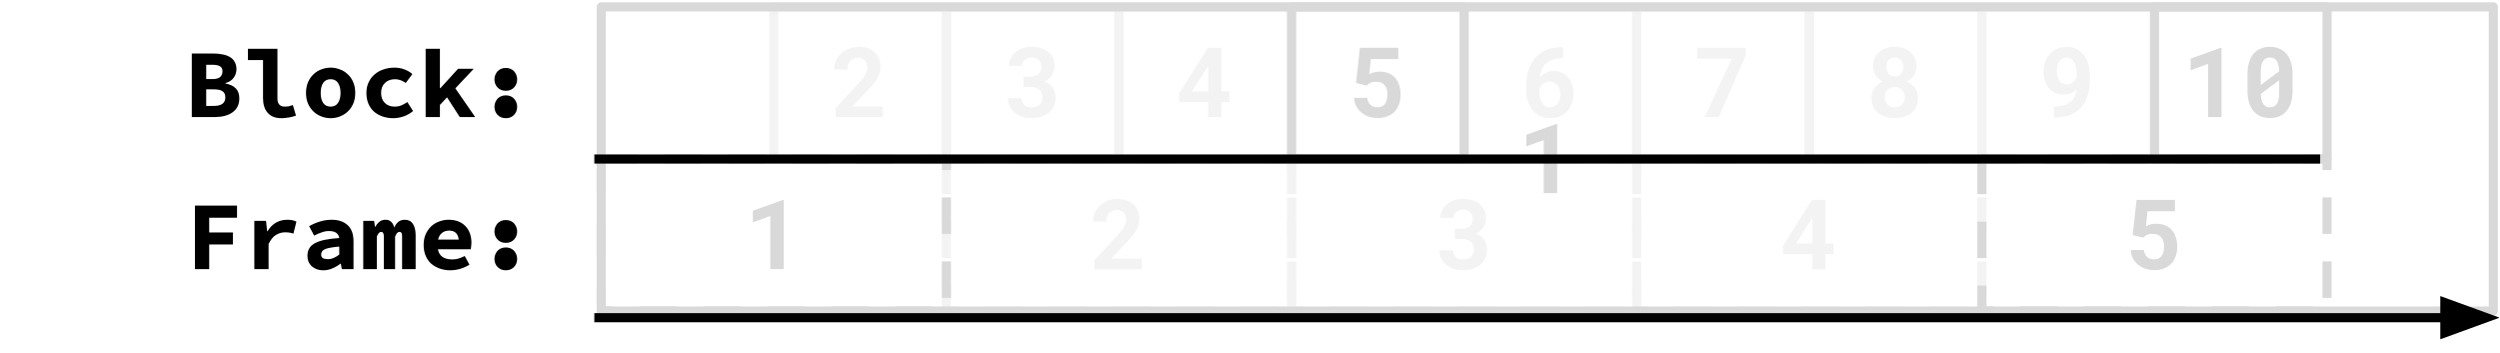
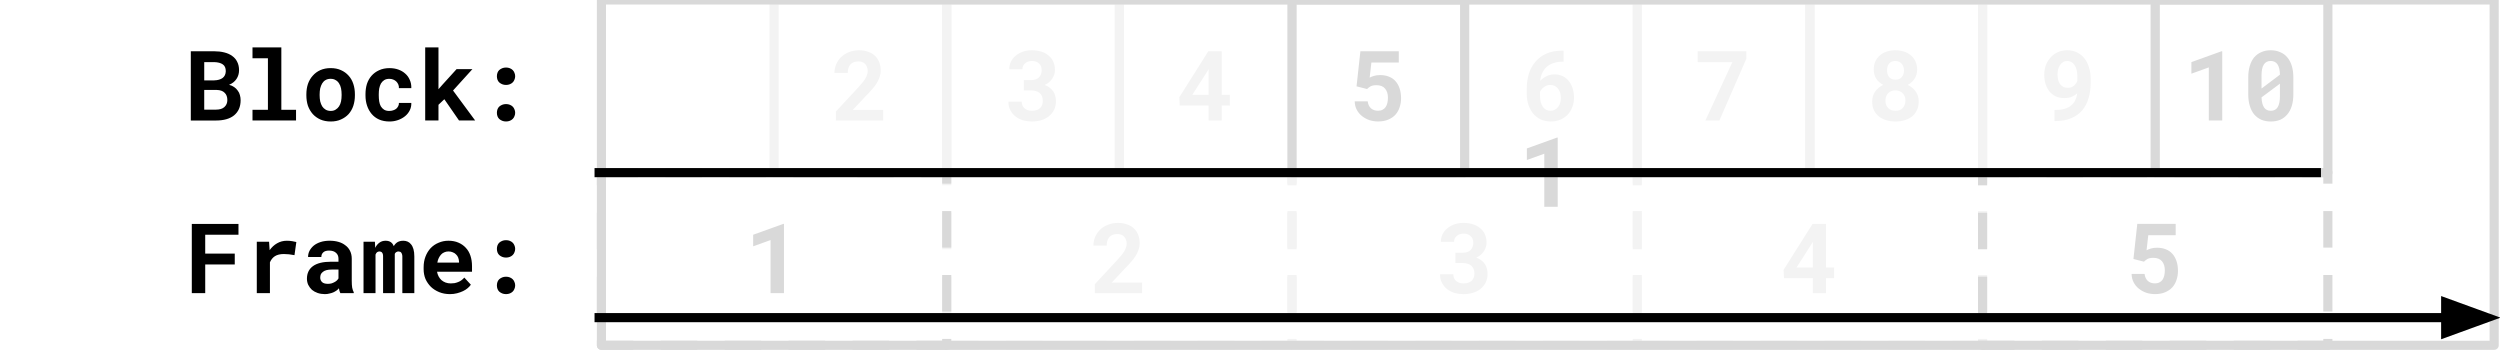
- <svg xmlns="http://www.w3.org/2000/svg" version="1.1" viewBox="0.0 0.0 273.638 38.551" fill="none" stroke="none" stroke-linecap="square" stroke-miterlimit="10">
+ <svg xmlns="http://www.w3.org/2000/svg" version="1.1" viewBox="0.0 0.0 273.654 38.551" fill="none" stroke="none" stroke-linecap="square" stroke-miterlimit="10">
  <clipPath id="p.0">
-     <path d="m0 0l273.638 0l0 38.551l-273.638 0l0 -38.551z" clip-rule="nonzero" />
+     <path d="m0 0l273.654 0l0 38.551l-273.654 0l0 -38.551z" clip-rule="nonzero" />
  </clipPath>
  <g clip-path="url(#p.0)">
-     <path fill="#000000" fill-opacity="0.0" d="m0 0l273.638 0l0 38.551l-273.638 0z" fill-rule="evenodd" />
-     <path fill="#000000" fill-opacity="0.0" d="m179.221 0.756l18.898 0l0 16.63l-18.898 0z" fill-rule="evenodd" />
-     <path stroke="#f3f3f3" stroke-width="1.0" stroke-linejoin="round" stroke-linecap="butt" d="m179.221 0.756l18.898 0l0 16.63l-18.898 0z" fill-rule="evenodd" />
-     <path fill="#f3f3f3" d="m191.16 6.045l-2.953 6.766l-1.531 0l2.953 -6.391l-3.797 0l0 -1.188l5.328 0l0 0.812z" fill-rule="nonzero" />
-     <path fill="#000000" fill-opacity="0.0" d="m198.118 0.756l18.898 0l0 16.63l-18.898 0z" fill-rule="evenodd" />
-     <path stroke="#f3f3f3" stroke-width="1.0" stroke-linejoin="round" stroke-linecap="butt" d="m198.118 0.756l18.898 0l0 16.63l-18.898 0z" fill-rule="evenodd" />
-     <path fill="#f3f3f3" d="m209.854 7.248q0 0.547 -0.281 0.984q-0.266 0.422 -0.75 0.688q0.547 0.25 0.875 0.719q0.328 0.469 0.328 1.094q0 0.547 -0.203 0.953q-0.188 0.406 -0.531 0.688q-0.344 0.266 -0.812 0.406q-0.453 0.141 -1.0 0.141q-0.531 0 -1.0 -0.141q-0.469 -0.141 -0.812 -0.406q-0.344 -0.281 -0.547 -0.688q-0.188 -0.406 -0.188 -0.953q0 -0.312 0.078 -0.578q0.094 -0.281 0.25 -0.516q0.156 -0.234 0.375 -0.406q0.234 -0.188 0.5 -0.328q-0.484 -0.25 -0.766 -0.672q-0.266 -0.437 -0.266 -0.984q0 -0.516 0.172 -0.906q0.188 -0.391 0.5 -0.656q0.312 -0.281 0.75 -0.422q0.438 -0.141 0.938 -0.141q0.516 0 0.953 0.141q0.438 0.141 0.75 0.422q0.328 0.266 0.5 0.656q0.188 0.391 0.188 0.906zm-1.281 3.391q0 -0.266 -0.078 -0.469q-0.078 -0.203 -0.234 -0.344q-0.141 -0.156 -0.344 -0.234q-0.188 -0.078 -0.438 -0.078q-0.25 0 -0.453 0.078q-0.203 0.078 -0.344 0.234q-0.141 0.141 -0.219 0.344q-0.078 0.203 -0.078 0.469q0 0.516 0.297 0.812q0.297 0.297 0.797 0.297q0.25 0 0.438 -0.062q0.203 -0.078 0.344 -0.219q0.141 -0.156 0.219 -0.359q0.094 -0.203 0.094 -0.469zm-0.156 -3.328q0 -0.219 -0.078 -0.406q-0.062 -0.188 -0.188 -0.312q-0.109 -0.141 -0.297 -0.219q-0.172 -0.078 -0.391 -0.078q-0.438 0 -0.672 0.281q-0.234 0.266 -0.234 0.734q0 0.234 0.062 0.422q0.062 0.188 0.172 0.328q0.125 0.141 0.297 0.219q0.172 0.062 0.391 0.062q0.219 0 0.391 -0.062q0.172 -0.078 0.297 -0.219q0.125 -0.141 0.188 -0.328q0.062 -0.188 0.062 -0.422z" fill-rule="nonzero" />
-     <path fill="#000000" fill-opacity="0.0" d="m84.732 0.756l18.898 0l0 16.63l-18.898 0z" fill-rule="evenodd" />
-     <path stroke="#f3f3f3" stroke-width="1.0" stroke-linejoin="round" stroke-linecap="butt" d="m84.732 0.756l18.898 0l0 16.63l-18.898 0z" fill-rule="evenodd" />
-     <path fill="#f3f3f3" d="m96.671 12.811l-5.172 0l0 -0.984l2.453 -2.641q0.281 -0.312 0.484 -0.562q0.203 -0.25 0.312 -0.453q0.125 -0.219 0.172 -0.406q0.062 -0.188 0.062 -0.359q0 -0.25 -0.078 -0.438q-0.062 -0.203 -0.203 -0.344q-0.125 -0.141 -0.312 -0.203q-0.188 -0.078 -0.406 -0.078q-0.594 0 -0.891 0.328q-0.297 0.328 -0.297 0.938l-1.453 0q0 -0.516 0.188 -0.953q0.203 -0.453 0.547 -0.797q0.359 -0.344 0.859 -0.531q0.5 -0.203 1.094 -0.203q0.578 0 1.016 0.172q0.453 0.156 0.75 0.453q0.297 0.281 0.453 0.703q0.156 0.406 0.156 0.891q0 0.375 -0.125 0.719q-0.109 0.344 -0.328 0.688q-0.203 0.328 -0.516 0.672q-0.297 0.344 -0.672 0.719l-1.422 1.516l3.328 0l0 1.156z" fill-rule="nonzero" />
-     <path fill="#000000" fill-opacity="0.0" d="m103.63 0.756l18.898 0l0 16.63l-18.898 0z" fill-rule="evenodd" />
-     <path stroke="#f3f3f3" stroke-width="1.0" stroke-linejoin="round" stroke-linecap="butt" d="m103.63 0.756l18.898 0l0 16.63l-18.898 0z" fill-rule="evenodd" />
-     <path fill="#f3f3f3" d="m112.069 8.389l0.781 0q0.594 0 0.875 -0.297q0.297 -0.297 0.297 -0.781q0 -0.234 -0.062 -0.406q-0.062 -0.188 -0.203 -0.312q-0.125 -0.141 -0.328 -0.219q-0.203 -0.078 -0.469 -0.078q-0.219 0 -0.406 0.062q-0.188 0.062 -0.328 0.188q-0.141 0.109 -0.234 0.281q-0.078 0.172 -0.078 0.375l-1.438 0q0 -0.469 0.188 -0.844q0.188 -0.375 0.516 -0.641q0.344 -0.281 0.781 -0.438q0.453 -0.156 0.969 -0.156q0.562 0 1.031 0.141q0.469 0.141 0.797 0.422q0.344 0.266 0.531 0.672q0.188 0.406 0.188 0.938q0 0.234 -0.078 0.484q-0.078 0.234 -0.219 0.453q-0.141 0.203 -0.344 0.391q-0.203 0.172 -0.484 0.297q0.328 0.125 0.547 0.297q0.234 0.172 0.391 0.406q0.156 0.219 0.219 0.5q0.078 0.266 0.078 0.562q0 0.531 -0.203 0.953q-0.203 0.406 -0.562 0.703q-0.344 0.281 -0.844 0.438q-0.484 0.141 -1.047 0.141q-0.469 0 -0.938 -0.125q-0.453 -0.141 -0.812 -0.406q-0.359 -0.281 -0.578 -0.688q-0.219 -0.406 -0.219 -0.953l1.453 0q0 0.219 0.078 0.406q0.078 0.188 0.234 0.328q0.156 0.125 0.359 0.203q0.203 0.062 0.453 0.062q0.562 0 0.875 -0.281q0.312 -0.297 0.312 -0.797q0 -0.312 -0.094 -0.516q-0.094 -0.219 -0.266 -0.359q-0.156 -0.141 -0.406 -0.203q-0.234 -0.078 -0.531 -0.078l-0.781 0l0 -1.125z" fill-rule="nonzero" />
-     <path fill="#000000" fill-opacity="0.0" d="m160.323 0.756l18.898 0l0 16.63l-18.898 0z" fill-rule="evenodd" />
-     <path stroke="#f3f3f3" stroke-width="1.0" stroke-linejoin="round" stroke-linecap="butt" d="m160.323 0.756l18.898 0l0 16.63l-18.898 0z" fill-rule="evenodd" />
-     <path fill="#f3f3f3" d="m171.153 5.17l0 1.203l-0.094 0q-0.562 0 -1.016 0.156q-0.438 0.141 -0.75 0.422q-0.297 0.281 -0.484 0.672q-0.172 0.375 -0.219 0.844q0.125 -0.125 0.281 -0.25q0.156 -0.125 0.344 -0.219q0.188 -0.109 0.422 -0.172q0.234 -0.062 0.5 -0.062q0.531 0 0.938 0.203q0.406 0.203 0.672 0.562q0.281 0.344 0.406 0.812q0.141 0.469 0.141 0.969q0 0.562 -0.188 1.031q-0.172 0.469 -0.5 0.828q-0.328 0.344 -0.797 0.547q-0.469 0.203 -1.047 0.203q-0.609 0 -1.109 -0.219q-0.484 -0.234 -0.828 -0.641q-0.328 -0.406 -0.516 -0.953q-0.188 -0.547 -0.188 -1.188l0 -0.562q0 -0.906 0.234 -1.672q0.25 -0.766 0.734 -1.328q0.484 -0.562 1.203 -0.875q0.719 -0.312 1.656 -0.312l0.203 0zm-1.438 3.75q-0.391 0 -0.688 0.219q-0.297 0.203 -0.453 0.531l0 0.422q0 0.406 0.078 0.719q0.094 0.312 0.25 0.531q0.156 0.203 0.359 0.312q0.219 0.094 0.469 0.094q0.25 0 0.453 -0.109q0.219 -0.109 0.359 -0.297q0.156 -0.188 0.234 -0.438q0.078 -0.266 0.078 -0.562q0 -0.312 -0.078 -0.562q-0.078 -0.266 -0.234 -0.453q-0.141 -0.188 -0.359 -0.297q-0.203 -0.109 -0.469 -0.109z" fill-rule="nonzero" />
-     <path fill="#000000" fill-opacity="0.0" d="m122.528 0.756l18.898 0l0 16.63l-18.898 0z" fill-rule="evenodd" />
-     <path stroke="#f3f3f3" stroke-width="1.0" stroke-linejoin="round" stroke-linecap="butt" d="m122.528 0.756l18.898 0l0 16.63l-18.898 0z" fill-rule="evenodd" />
-     <path fill="#f3f3f3" d="m133.732 9.998l0.891 0l0 1.172l-0.891 0l0 1.641l-1.438 0l0 -1.641l-3.156 0l-0.047 -0.906l3.172 -5.031l1.469 0l0 4.766zm-3.219 0l1.781 0l0 -2.812l-0.141 0.25l-1.641 2.562z" fill-rule="nonzero" />
-     <path fill="#000000" fill-opacity="0.0" d="m217.016 0.756l18.898 0l0 16.63l-18.898 0z" fill-rule="evenodd" />
-     <path stroke="#f3f3f3" stroke-width="1.0" stroke-linejoin="round" stroke-linecap="butt" d="m217.016 0.756l18.898 0l0 16.63l-18.898 0z" fill-rule="evenodd" />
-     <path fill="#f3f3f3" d="m225.002 11.655q0.578 0 1.0 -0.125q0.422 -0.125 0.703 -0.359q0.297 -0.234 0.453 -0.578q0.172 -0.344 0.219 -0.766q-0.219 0.219 -0.562 0.375q-0.344 0.156 -0.844 0.156q-0.531 0 -0.953 -0.188q-0.406 -0.203 -0.688 -0.547q-0.266 -0.344 -0.422 -0.812q-0.141 -0.469 -0.141 -1q0 -0.562 0.172 -1.047q0.188 -0.484 0.516 -0.844q0.328 -0.375 0.781 -0.578q0.469 -0.219 1.047 -0.219q0.594 0 1.062 0.234q0.484 0.234 0.812 0.641q0.328 0.406 0.5 0.984q0.188 0.562 0.188 1.234l0 0.5q0 0.906 -0.234 1.672q-0.219 0.75 -0.688 1.312q-0.469 0.547 -1.203 0.859q-0.719 0.312 -1.719 0.312l-0.109 0l0 -1.219l0.109 0zm1.312 -2.422q0.203 0 0.375 -0.047q0.172 -0.062 0.297 -0.156q0.141 -0.109 0.234 -0.25q0.109 -0.141 0.172 -0.297l0 -0.516q0 -0.422 -0.094 -0.734q-0.078 -0.312 -0.234 -0.516q-0.141 -0.203 -0.344 -0.312q-0.203 -0.109 -0.438 -0.109q-0.25 0 -0.453 0.125q-0.203 0.125 -0.344 0.328q-0.125 0.203 -0.203 0.484q-0.062 0.266 -0.062 0.547q0 0.297 0.062 0.562q0.062 0.266 0.203 0.469q0.141 0.188 0.344 0.312q0.203 0.109 0.484 0.109z" fill-rule="nonzero" />
-     <path fill="#000000" fill-opacity="0.0" d="m179.221 17.404l37.795 0l0 16.63l-37.795 0z" fill-rule="evenodd" />
-     <path stroke="#f3f3f3" stroke-width="1.0" stroke-linejoin="round" stroke-linecap="butt" stroke-dasharray="4.0,3.0" d="m179.221 17.404l37.795 0l0 16.63l-37.795 0z" fill-rule="evenodd" />
-     <path fill="#f3f3f3" d="m199.874 26.647l0.891 0l0 1.172l-0.891 0l0 1.641l-1.438 0l0 -1.641l-3.156 0l-0.047 -0.906l3.172 -5.031l1.469 0l0 4.766zm-3.219 0l1.781 0l0 -2.812l-0.141 0.25l-1.641 2.562z" fill-rule="nonzero" />
-     <path fill="#000000" fill-opacity="0.0" d="m103.63 17.404l37.795 0l0 16.63l-37.795 0z" fill-rule="evenodd" />
-     <path stroke="#f3f3f3" stroke-width="1.0" stroke-linejoin="round" stroke-linecap="butt" stroke-dasharray="4.0,3.0" d="m103.63 17.404l37.795 0l0 16.63l-37.795 0z" fill-rule="evenodd" />
-     <path fill="#f3f3f3" d="m125.018 29.459l-5.172 0l0 -0.984l2.453 -2.641q0.281 -0.312 0.484 -0.562q0.203 -0.25 0.312 -0.453q0.125 -0.219 0.172 -0.406q0.062 -0.188 0.062 -0.359q0 -0.25 -0.078 -0.438q-0.062 -0.203 -0.203 -0.344q-0.125 -0.141 -0.312 -0.203q-0.188 -0.078 -0.406 -0.078q-0.594 0 -0.891 0.328q-0.297 0.328 -0.297 0.938l-1.453 0q0 -0.516 0.188 -0.953q0.203 -0.453 0.547 -0.797q0.359 -0.344 0.859 -0.531q0.5 -0.203 1.094 -0.203q0.578 0 1.016 0.172q0.453 0.156 0.75 0.453q0.297 0.281 0.453 0.703q0.156 0.406 0.156 0.891q0 0.375 -0.125 0.719q-0.109 0.344 -0.328 0.688q-0.203 0.328 -0.516 0.672q-0.297 0.344 -0.672 0.719l-1.422 1.516l3.328 0l0 1.156z" fill-rule="nonzero" />
-     <path fill="#000000" fill-opacity="0.0" d="m141.425 17.404l37.795 0l0 16.63l-37.795 0z" fill-rule="evenodd" />
-     <path stroke="#f3f3f3" stroke-width="1.0" stroke-linejoin="round" stroke-linecap="butt" stroke-dasharray="4.0,3.0" d="m141.425 17.404l37.795 0l0 16.63l-37.795 0z" fill-rule="evenodd" />
-     <path fill="#f3f3f3" d="m159.313 25.037l0.781 0q0.594 0 0.875 -0.297q0.297 -0.297 0.297 -0.781q0 -0.234 -0.062 -0.406q-0.062 -0.188 -0.203 -0.312q-0.125 -0.141 -0.328 -0.219q-0.203 -0.078 -0.469 -0.078q-0.219 0 -0.406 0.062q-0.188 0.062 -0.328 0.188q-0.141 0.109 -0.234 0.281q-0.078 0.172 -0.078 0.375l-1.438 0q0 -0.469 0.188 -0.844q0.188 -0.375 0.516 -0.641q0.344 -0.281 0.781 -0.438q0.453 -0.156 0.969 -0.156q0.562 0 1.031 0.141q0.469 0.141 0.797 0.422q0.344 0.266 0.531 0.672q0.188 0.406 0.188 0.938q0 0.234 -0.078 0.484q-0.078 0.234 -0.219 0.453q-0.141 0.203 -0.344 0.391q-0.203 0.172 -0.484 0.297q0.328 0.125 0.547 0.297q0.234 0.172 0.391 0.406q0.156 0.219 0.219 0.5q0.078 0.266 0.078 0.562q0 0.531 -0.203 0.953q-0.203 0.406 -0.562 0.703q-0.344 0.281 -0.844 0.438q-0.484 0.141 -1.047 0.141q-0.469 0 -0.938 -0.125q-0.453 -0.141 -0.812 -0.406q-0.359 -0.281 -0.578 -0.688q-0.219 -0.406 -0.219 -0.953l1.453 0q0 0.219 0.078 0.406q0.078 0.188 0.234 0.328q0.156 0.125 0.359 0.203q0.203 0.062 0.453 0.062q0.562 0 0.875 -0.281q0.312 -0.297 0.312 -0.797q0 -0.312 -0.094 -0.516q-0.094 -0.219 -0.266 -0.359q-0.156 -0.141 -0.406 -0.203q-0.234 -0.078 -0.531 -0.078l-0.781 0l0 -1.125z" fill-rule="nonzero" />
-     <path fill="#000000" fill-opacity="0.0" d="m65.835 17.404l37.795 0l0 16.63l-37.795 0z" fill-rule="evenodd" />
-     <path stroke="#d9d9d9" stroke-width="1.0" stroke-linejoin="round" stroke-linecap="butt" stroke-dasharray="4.0,3.0" d="m65.835 17.404l37.795 0l0 16.63l-37.795 0z" fill-rule="evenodd" />
-     <path fill="#d9d9d9" d="m85.816 29.459l-1.469 0l0 -5.812l-1.906 0.688l0 -1.266l3.297 -1.188l0.078 0l0 7.578z" fill-rule="nonzero" />
-     <path fill="#000000" fill-opacity="0.0" d="m235.914 0.756l18.898 0l0 16.63l-18.898 0z" fill-rule="evenodd" />
-     <path stroke="#d9d9d9" stroke-width="1.0" stroke-linejoin="round" stroke-linecap="butt" d="m235.914 0.756l18.898 0l0 16.63l-18.898 0z" fill-rule="evenodd" />
-     <path fill="#d9d9d9" d="m243.249 12.811l-1.469 0l0 -5.812l-1.906 0.688l0 -1.266l3.297 -1.188l0.078 0l0 7.578zm7.785 -2.875q0 0.719 -0.172 1.281q-0.172 0.562 -0.5 0.938q-0.312 0.375 -0.766 0.578q-0.453 0.188 -1.031 0.188q-0.562 0 -1.031 -0.188q-0.453 -0.203 -0.781 -0.578q-0.312 -0.375 -0.484 -0.938q-0.172 -0.562 -0.172 -1.281l0 -1.812q0 -0.734 0.172 -1.297q0.172 -0.562 0.484 -0.938q0.328 -0.375 0.781 -0.562q0.453 -0.203 1.016 -0.203q0.578 0 1.031 0.203q0.469 0.188 0.781 0.562q0.328 0.375 0.5 0.938q0.172 0.562 0.172 1.297l0 1.812zm-3.484 -0.625l2.016 -1.516q-0.016 -0.766 -0.266 -1.125q-0.25 -0.375 -0.75 -0.375q-0.5 0 -0.75 0.391q-0.25 0.391 -0.25 1.203l0 1.422zm2.016 -0.531l-2.016 1.5q0.031 0.75 0.281 1.109q0.25 0.359 0.734 0.359q0.516 0 0.75 -0.391q0.25 -0.391 0.25 -1.219l0 -1.359z" fill-rule="nonzero" />
-     <path fill="#000000" fill-opacity="0.0" d="m141.425 0.756l18.898 0l0 16.63l-18.898 0z" fill-rule="evenodd" />
-     <path stroke="#d9d9d9" stroke-width="1.0" stroke-linejoin="round" stroke-linecap="butt" d="m141.425 0.756l18.898 0l0 16.63l-18.898 0z" fill-rule="evenodd" />
-     <path fill="#d9d9d9" d="m148.489 9.076l0.422 -3.844l4.203 0l0 1.234l-3.0 0l-0.188 1.656q0.156 -0.094 0.453 -0.187q0.297 -0.094 0.688 -0.094q0.547 0 0.969 0.172q0.438 0.172 0.719 0.5q0.297 0.328 0.453 0.812q0.156 0.469 0.156 1.062q0 0.5 -0.156 0.969q-0.141 0.453 -0.453 0.812q-0.312 0.344 -0.797 0.547q-0.469 0.203 -1.109 0.203q-0.484 0 -0.938 -0.141q-0.453 -0.156 -0.812 -0.438q-0.359 -0.281 -0.578 -0.688q-0.219 -0.406 -0.234 -0.938l1.422 0q0.062 0.5 0.359 0.766q0.297 0.266 0.781 0.266q0.281 0 0.484 -0.109q0.219 -0.109 0.344 -0.297q0.125 -0.188 0.188 -0.453q0.062 -0.266 0.062 -0.578q0 -0.297 -0.078 -0.547q-0.078 -0.25 -0.234 -0.438q-0.156 -0.188 -0.391 -0.281q-0.234 -0.094 -0.547 -0.094q-0.219 0 -0.375 0.031q-0.156 0.031 -0.281 0.094q-0.109 0.062 -0.203 0.141q-0.094 0.062 -0.172 0.156l-1.156 -0.297z" fill-rule="nonzero" />
-     <path fill="#000000" fill-opacity="0.0" d="m65.835 0.756l207.181 0l0 33.291l-207.181 0z" fill-rule="evenodd" />
-     <path stroke="#d9d9d9" stroke-width="1.0" stroke-linejoin="round" stroke-linecap="butt" d="m65.835 0.756l207.181 0l0 33.291l-207.181 0z" fill-rule="evenodd" />
-     <path fill="#d9d9d9" d="m170.509 21.142l-1.469 0l0 -5.812l-1.906 0.688l0 -1.266l3.297 -1.188l0.078 0l0 7.578z" fill-rule="nonzero" />
-     <path fill="#000000" fill-opacity="0.0" d="m217.016 17.404l37.795 0l0 16.63l-37.795 0z" fill-rule="evenodd" />
-     <path stroke="#d9d9d9" stroke-width="1.0" stroke-linejoin="round" stroke-linecap="butt" stroke-dasharray="4.0,3.0" d="m217.016 17.404l37.795 0l0 16.63l-37.795 0z" fill-rule="evenodd" />
-     <path fill="#d9d9d9" d="m233.529 25.725l0.422 -3.844l4.203 0l0 1.234l-3.0 0l-0.188 1.656q0.156 -0.094 0.453 -0.188q0.297 -0.094 0.688 -0.094q0.547 0 0.969 0.172q0.438 0.172 0.719 0.5q0.297 0.328 0.453 0.812q0.156 0.469 0.156 1.062q0 0.5 -0.156 0.969q-0.141 0.453 -0.453 0.812q-0.312 0.344 -0.797 0.547q-0.469 0.203 -1.109 0.203q-0.484 0 -0.938 -0.141q-0.453 -0.156 -0.812 -0.438q-0.359 -0.281 -0.578 -0.688q-0.219 -0.406 -0.234 -0.938l1.422 0q0.062 0.5 0.359 0.766q0.297 0.266 0.781 0.266q0.281 0 0.484 -0.109q0.219 -0.109 0.344 -0.297q0.125 -0.188 0.188 -0.453q0.062 -0.266 0.062 -0.578q0 -0.297 -0.078 -0.547q-0.078 -0.25 -0.234 -0.438q-0.156 -0.188 -0.391 -0.281q-0.234 -0.094 -0.547 -0.094q-0.219 0 -0.375 0.031q-0.156 0.031 -0.281 0.094q-0.109 0.062 -0.203 0.141q-0.094 0.062 -0.172 0.156l-1.156 -0.297z" fill-rule="nonzero" />
-     <path fill="#000000" fill-opacity="0.0" d="m0 17.404l58.583 0l0 16.63l-58.583 0z" fill-rule="evenodd" />
-     <path fill="#000000" d="m21.345 29.459l0 -6.953l4.609 0l0 1.328l-3.047 0l0 1.609l2.594 0l0 1.312l-2.594 0l0 2.703l-1.562 0zm6.503 0l0 -5.281l1.281 0l0.125 1.141l0.031 0q0.391 -0.641 0.938 -0.953q0.562 -0.312 1.203 -0.312q0.359 0 0.578 0.047q0.219 0.047 0.453 0.156l-0.328 1.312q-0.234 -0.078 -0.438 -0.109q-0.203 -0.031 -0.5 -0.031q-0.484 0 -0.969 0.281q-0.469 0.281 -0.812 1.0l0 2.75l-1.562 0zm7.55 0.125q-0.406 0 -0.734 -0.125q-0.312 -0.125 -0.547 -0.328q-0.219 -0.219 -0.344 -0.5q-0.109 -0.297 -0.109 -0.641q0 -0.453 0.188 -0.781q0.188 -0.344 0.609 -0.578q0.422 -0.234 1.078 -0.375q0.672 -0.141 1.609 -0.203q-0.047 -0.359 -0.328 -0.562q-0.266 -0.203 -0.812 -0.203q-0.375 0 -0.766 0.141q-0.391 0.125 -0.844 0.359l-0.547 -1.031q0.547 -0.312 1.156 -0.5q0.625 -0.203 1.312 -0.203q1.109 0 1.75 0.594q0.641 0.578 0.641 1.781l0 3.031l-1.281 0l-0.109 -0.594l-0.047 0q-0.406 0.312 -0.891 0.516q-0.469 0.203 -0.984 0.203zm0.5 -1.219q0.344 0 0.656 -0.141q0.312 -0.141 0.594 -0.359l0 -0.875q-0.594 0.047 -0.984 0.125q-0.375 0.062 -0.609 0.172q-0.219 0.109 -0.312 0.266q-0.078 0.141 -0.078 0.312q0 0.266 0.188 0.391q0.203 0.109 0.547 0.109zm3.878 1.094l0 -5.281l1.188 0l0.094 0.641l0.047 0q0.156 -0.312 0.422 -0.531q0.266 -0.234 0.719 -0.234q0.344 0 0.578 0.219q0.25 0.219 0.344 0.641q0.141 -0.359 0.422 -0.609q0.281 -0.25 0.75 -0.25q0.578 0 0.875 0.453q0.297 0.453 0.297 1.25l0 3.703l-1.484 0l0 -3.609q0 -0.234 -0.062 -0.344q-0.062 -0.125 -0.219 -0.125q-0.156 0 -0.266 0.125q-0.109 0.125 -0.219 0.391l0 3.562l-1.234 0l0 -3.609q0 -0.469 -0.297 -0.469q-0.141 0 -0.25 0.125q-0.109 0.125 -0.219 0.391l0 3.562l-1.484 0zm9.534 0.125q-0.609 0 -1.156 -0.188q-0.531 -0.188 -0.938 -0.531q-0.391 -0.359 -0.609 -0.875q-0.219 -0.516 -0.219 -1.172q0 -0.656 0.219 -1.172q0.234 -0.516 0.609 -0.875q0.391 -0.359 0.875 -0.531q0.5 -0.188 1.031 -0.188q0.609 0 1.078 0.188q0.469 0.188 0.781 0.531q0.328 0.344 0.484 0.812q0.156 0.453 0.156 1.0q0 0.203 -0.031 0.406q-0.016 0.203 -0.047 0.297l-3.594 0q0.109 0.578 0.516 0.844q0.406 0.266 1.062 0.266q0.359 0 0.672 -0.094q0.328 -0.094 0.688 -0.281l0.516 0.953q-0.453 0.281 -1.016 0.453q-0.547 0.156 -1.078 0.156zm-0.125 -4.344q-0.469 0 -0.781 0.25q-0.312 0.234 -0.438 0.734l2.266 0q-0.125 -0.984 -1.047 -0.984zm6.206 1.344q-0.562 0 -0.906 -0.359q-0.344 -0.359 -0.344 -0.891q0 -0.266 0.094 -0.484q0.094 -0.234 0.25 -0.406q0.172 -0.172 0.391 -0.266q0.234 -0.094 0.516 -0.094q0.266 0 0.5 0.094q0.234 0.094 0.391 0.266q0.156 0.172 0.25 0.406q0.094 0.219 0.094 0.484q0 0.531 -0.344 0.891q-0.344 0.359 -0.891 0.359zm0 3.0q-0.562 0 -0.906 -0.359q-0.344 -0.359 -0.344 -0.891q0 -0.266 0.094 -0.484q0.094 -0.234 0.25 -0.406q0.172 -0.172 0.391 -0.266q0.234 -0.094 0.516 -0.094q0.266 0 0.5 0.094q0.234 0.094 0.391 0.266q0.156 0.172 0.25 0.406q0.094 0.219 0.094 0.484q0 0.531 -0.344 0.891q-0.344 0.359 -0.891 0.359z" fill-rule="nonzero" />
-     <path fill="#000000" fill-opacity="0.0" d="m0 0.756l58.583 0l0 16.63l-58.583 0z" fill-rule="evenodd" />
-     <path fill="#000000" d="m21.001 12.811l0 -6.953l2.344 0q0.547 0 1.0 0.094q0.469 0.078 0.812 0.281q0.344 0.188 0.531 0.531q0.203 0.328 0.203 0.828q0 0.234 -0.078 0.469q-0.062 0.234 -0.219 0.438q-0.141 0.203 -0.375 0.359q-0.219 0.156 -0.531 0.234l0 0.047q0.75 0.141 1.125 0.531q0.391 0.391 0.391 1.094q0 0.531 -0.203 0.922q-0.203 0.375 -0.562 0.625q-0.359 0.25 -0.844 0.375q-0.484 0.125 -1.047 0.125l-2.547 0zm1.578 -4.156l0.688 0q0.578 0 0.828 -0.219q0.266 -0.234 0.266 -0.641q0 -0.375 -0.266 -0.531q-0.266 -0.172 -0.812 -0.172l-0.703 0l0 1.562zm0 2.938l0.844 0q1.25 0 1.25 -0.938q0 -0.469 -0.312 -0.672q-0.297 -0.203 -0.938 -0.203l-0.844 0l0 1.812zm8.238 1.344q-1.0 0 -1.516 -0.594q-0.5 -0.594 -0.5 -1.594l0 -4.172l-1.656 0l0 -1.234l3.234 0l0 5.469q0 0.234 0.062 0.406q0.078 0.172 0.188 0.281q0.125 0.094 0.281 0.141q0.156 0.031 0.328 0.031q0.188 0 0.375 -0.031q0.203 -0.047 0.453 -0.141l0.344 1.156q-0.219 0.062 -0.406 0.125q-0.172 0.047 -0.359 0.078q-0.172 0.031 -0.375 0.047q-0.203 0.031 -0.453 0.031zm5.394 0q-0.531 0 -1.016 -0.188q-0.484 -0.188 -0.859 -0.531q-0.375 -0.359 -0.609 -0.875q-0.219 -0.516 -0.219 -1.172q0 -0.656 0.219 -1.172q0.234 -0.531 0.609 -0.875q0.375 -0.359 0.859 -0.531q0.484 -0.188 1.016 -0.188q0.516 0 1.0 0.188q0.484 0.172 0.859 0.531q0.391 0.344 0.609 0.875q0.219 0.516 0.219 1.172q0 0.656 -0.219 1.172q-0.219 0.516 -0.609 0.875q-0.375 0.344 -0.859 0.531q-0.484 0.188 -1.0 0.188zm0 -1.266q0.531 0 0.797 -0.406q0.281 -0.406 0.281 -1.094q0 -0.688 -0.281 -1.094q-0.266 -0.406 -0.797 -0.406q-0.547 0 -0.828 0.406q-0.266 0.406 -0.266 1.094q0 0.688 0.266 1.094q0.281 0.406 0.828 0.406zm6.847 1.266q-0.625 0 -1.172 -0.188q-0.531 -0.188 -0.938 -0.531q-0.391 -0.359 -0.609 -0.875q-0.219 -0.516 -0.219 -1.172q0 -0.656 0.25 -1.172q0.25 -0.531 0.672 -0.875q0.422 -0.359 0.969 -0.531q0.562 -0.188 1.156 -0.188q0.641 0 1.141 0.203q0.5 0.188 0.844 0.5l-0.719 0.969q-0.594 -0.406 -1.172 -0.406q-0.688 0 -1.109 0.406q-0.422 0.406 -0.422 1.094q0 0.688 0.406 1.094q0.406 0.406 1.062 0.406q0.422 0 0.766 -0.141q0.344 -0.156 0.641 -0.359l0.625 0.984q-0.484 0.406 -1.062 0.594q-0.562 0.188 -1.109 0.188zm3.55 -0.125l0 -7.469l1.562 0l0 4.312l0.047 0l1.938 -2.125l1.719 0l-2.016 2.141l2.172 3.141l-1.688 0l-1.391 -2.156l-0.781 0.828l0 1.328l-1.562 0zm8.784 -2.875q-0.562 0 -0.906 -0.359q-0.344 -0.359 -0.344 -0.891q0 -0.266 0.094 -0.484q0.094 -0.234 0.25 -0.406q0.172 -0.172 0.391 -0.266q0.234 -0.094 0.516 -0.094q0.266 0 0.5 0.094q0.234 0.094 0.391 0.266q0.156 0.172 0.25 0.406q0.094 0.219 0.094 0.484q0 0.531 -0.344 0.891q-0.344 0.359 -0.891 0.359zm0 3.0q-0.562 0 -0.906 -0.359q-0.344 -0.359 -0.344 -0.891q0 -0.266 0.094 -0.484q0.094 -0.234 0.25 -0.406q0.172 -0.172 0.391 -0.266q0.234 -0.094 0.516 -0.094q0.266 0 0.5 0.094q0.234 0.094 0.391 0.266q0.156 0.172 0.25 0.406q0.094 0.219 0.094 0.484q0 0.531 -0.344 0.891q-0.344 0.359 -0.891 0.359z" fill-rule="nonzero" />
-     <path fill="#000000" fill-opacity="0.0" d="m65.079 17.404l188.976 0" fill-rule="evenodd" />
-     <path stroke="#000000" stroke-width="1.0" stroke-linejoin="round" stroke-linecap="butt" d="m65.079 17.404l188.976 0" fill-rule="evenodd" />
+     <path fill="#000000" fill-opacity="0.0" d="m0 0l273.654 0l0 38.551l-273.654 0z" fill-rule="evenodd" />
+     <path fill="#000000" fill-opacity="0.0" d="m179.221 0l18.898 0l0 18.898l-18.898 0z" fill-rule="evenodd" />
+     <path stroke="#f3f3f3" stroke-width="1.0" stroke-linejoin="round" stroke-linecap="butt" d="m179.221 0l18.898 0l0 18.898l-18.898 0z" fill-rule="evenodd" />
+     <path fill="#f3f3f3" d="m191.16 6.423l-2.953 6.766l-1.531 0l2.953 -6.391l-3.797 0l0 -1.188l5.328 0l0 0.812z" fill-rule="nonzero" />
+     <path fill="#000000" fill-opacity="0.0" d="m198.118 0l18.898 0l0 18.898l-18.898 0z" fill-rule="evenodd" />
+     <path stroke="#f3f3f3" stroke-width="1.0" stroke-linejoin="round" stroke-linecap="butt" d="m198.118 0l18.898 0l0 18.898l-18.898 0z" fill-rule="evenodd" />
+     <path fill="#f3f3f3" d="m209.854 7.626q0 0.547 -0.281 0.984q-0.266 0.422 -0.75 0.688q0.547 0.25 0.875 0.719q0.328 0.469 0.328 1.094q0 0.547 -0.203 0.953q-0.188 0.406 -0.531 0.688q-0.344 0.266 -0.812 0.406q-0.453 0.141 -1.0 0.141q-0.531 0 -1.0 -0.141q-0.469 -0.141 -0.812 -0.406q-0.344 -0.281 -0.547 -0.688q-0.188 -0.406 -0.188 -0.953q0 -0.312 0.078 -0.578q0.094 -0.281 0.25 -0.516q0.156 -0.234 0.375 -0.406q0.234 -0.188 0.5 -0.328q-0.484 -0.25 -0.766 -0.672q-0.266 -0.438 -0.266 -0.984q0 -0.516 0.172 -0.906q0.188 -0.391 0.5 -0.656q0.312 -0.281 0.75 -0.422q0.438 -0.141 0.938 -0.141q0.516 0 0.953 0.141q0.438 0.141 0.75 0.422q0.328 0.266 0.5 0.656q0.188 0.391 0.188 0.906zm-1.281 3.391q0 -0.266 -0.078 -0.469q-0.078 -0.203 -0.234 -0.344q-0.141 -0.156 -0.344 -0.234q-0.188 -0.078 -0.438 -0.078q-0.25 0 -0.453 0.078q-0.203 0.078 -0.344 0.234q-0.141 0.141 -0.219 0.344q-0.078 0.203 -0.078 0.469q0 0.516 0.297 0.812q0.297 0.297 0.797 0.297q0.25 0 0.438 -0.062q0.203 -0.078 0.344 -0.219q0.141 -0.156 0.219 -0.359q0.094 -0.203 0.094 -0.469zm-0.156 -3.328q0 -0.219 -0.078 -0.406q-0.062 -0.188 -0.188 -0.312q-0.109 -0.141 -0.297 -0.219q-0.172 -0.078 -0.391 -0.078q-0.438 0 -0.672 0.281q-0.234 0.266 -0.234 0.734q0 0.234 0.062 0.422q0.062 0.188 0.172 0.328q0.125 0.141 0.297 0.219q0.172 0.062 0.391 0.062q0.219 0 0.391 -0.062q0.172 -0.078 0.297 -0.219q0.125 -0.141 0.188 -0.328q0.062 -0.188 0.062 -0.422z" fill-rule="nonzero" />
+     <path fill="#000000" fill-opacity="0.0" d="m84.732 0l18.898 0l0 18.898l-18.898 0z" fill-rule="evenodd" />
+     <path stroke="#f3f3f3" stroke-width="1.0" stroke-linejoin="round" stroke-linecap="butt" d="m84.732 0l18.898 0l0 18.898l-18.898 0z" fill-rule="evenodd" />
+     <path fill="#f3f3f3" d="m96.671 13.189l-5.172 0l0 -0.984l2.453 -2.641q0.281 -0.312 0.484 -0.562q0.203 -0.25 0.312 -0.453q0.125 -0.219 0.172 -0.406q0.062 -0.188 0.062 -0.359q0 -0.25 -0.078 -0.438q-0.062 -0.203 -0.203 -0.344q-0.125 -0.141 -0.312 -0.203q-0.188 -0.078 -0.406 -0.078q-0.594 0 -0.891 0.328q-0.297 0.328 -0.297 0.938l-1.453 0q0 -0.516 0.188 -0.953q0.203 -0.453 0.547 -0.797q0.359 -0.344 0.859 -0.531q0.5 -0.203 1.094 -0.203q0.578 0 1.016 0.172q0.453 0.156 0.75 0.453q0.297 0.281 0.453 0.703q0.156 0.406 0.156 0.891q0 0.375 -0.125 0.719q-0.109 0.344 -0.328 0.688q-0.203 0.328 -0.516 0.672q-0.297 0.344 -0.672 0.719l-1.422 1.516l3.328 0l0 1.156z" fill-rule="nonzero" />
+     <path fill="#000000" fill-opacity="0.0" d="m103.63 0l18.898 0l0 18.898l-18.898 0z" fill-rule="evenodd" />
+     <path stroke="#f3f3f3" stroke-width="1.0" stroke-linejoin="round" stroke-linecap="butt" d="m103.63 0l18.898 0l0 18.898l-18.898 0z" fill-rule="evenodd" />
+     <path fill="#f3f3f3" d="m112.069 8.767l0.781 0q0.594 0 0.875 -0.297q0.297 -0.297 0.297 -0.781q0 -0.234 -0.062 -0.406q-0.062 -0.188 -0.203 -0.312q-0.125 -0.141 -0.328 -0.219q-0.203 -0.078 -0.469 -0.078q-0.219 0 -0.406 0.062q-0.188 0.062 -0.328 0.188q-0.141 0.109 -0.234 0.281q-0.078 0.172 -0.078 0.375l-1.438 0q0 -0.469 0.188 -0.844q0.188 -0.375 0.516 -0.641q0.344 -0.281 0.781 -0.438q0.453 -0.156 0.969 -0.156q0.562 0 1.031 0.141q0.469 0.141 0.797 0.422q0.344 0.266 0.531 0.672q0.188 0.406 0.188 0.938q0 0.234 -0.078 0.484q-0.078 0.234 -0.219 0.453q-0.141 0.203 -0.344 0.391q-0.203 0.172 -0.484 0.297q0.328 0.125 0.547 0.297q0.234 0.172 0.391 0.406q0.156 0.219 0.219 0.5q0.078 0.266 0.078 0.562q0 0.531 -0.203 0.953q-0.203 0.406 -0.562 0.703q-0.344 0.281 -0.844 0.438q-0.484 0.141 -1.047 0.141q-0.469 0 -0.938 -0.125q-0.453 -0.141 -0.812 -0.406q-0.359 -0.281 -0.578 -0.688q-0.219 -0.406 -0.219 -0.953l1.453 0q0 0.219 0.078 0.406q0.078 0.188 0.234 0.328q0.156 0.125 0.359 0.203q0.203 0.062 0.453 0.062q0.562 0 0.875 -0.281q0.312 -0.297 0.312 -0.797q0 -0.312 -0.094 -0.516q-0.094 -0.219 -0.266 -0.359q-0.156 -0.141 -0.406 -0.203q-0.234 -0.078 -0.531 -0.078l-0.781 0l0 -1.125z" fill-rule="nonzero" />
+     <path fill="#000000" fill-opacity="0.0" d="m160.323 0l18.898 0l0 18.898l-18.898 0z" fill-rule="evenodd" />
+     <path stroke="#f3f3f3" stroke-width="1.0" stroke-linejoin="round" stroke-linecap="butt" d="m160.323 0l18.898 0l0 18.898l-18.898 0z" fill-rule="evenodd" />
+     <path fill="#f3f3f3" d="m171.153 5.548l0 1.203l-0.094 0q-0.562 0 -1.016 0.156q-0.438 0.141 -0.75 0.422q-0.297 0.281 -0.484 0.672q-0.172 0.375 -0.219 0.844q0.125 -0.125 0.281 -0.25q0.156 -0.125 0.344 -0.219q0.188 -0.109 0.422 -0.172q0.234 -0.062 0.5 -0.062q0.531 0 0.938 0.203q0.406 0.203 0.672 0.562q0.281 0.344 0.406 0.812q0.141 0.469 0.141 0.969q0 0.562 -0.188 1.031q-0.172 0.469 -0.5 0.828q-0.328 0.344 -0.797 0.547q-0.469 0.203 -1.047 0.203q-0.609 0 -1.109 -0.219q-0.484 -0.234 -0.828 -0.641q-0.328 -0.406 -0.516 -0.953q-0.188 -0.547 -0.188 -1.188l0 -0.562q0 -0.906 0.234 -1.672q0.25 -0.766 0.734 -1.328q0.484 -0.562 1.203 -0.875q0.719 -0.312 1.656 -0.312l0.203 0zm-1.438 3.75q-0.391 0 -0.688 0.219q-0.297 0.203 -0.453 0.531l0 0.422q0 0.406 0.078 0.719q0.094 0.312 0.25 0.531q0.156 0.203 0.359 0.312q0.219 0.094 0.469 0.094q0.25 0 0.453 -0.109q0.219 -0.109 0.359 -0.297q0.156 -0.188 0.234 -0.438q0.078 -0.266 0.078 -0.562q0 -0.312 -0.078 -0.562q-0.078 -0.266 -0.234 -0.453q-0.141 -0.188 -0.359 -0.297q-0.203 -0.109 -0.469 -0.109z" fill-rule="nonzero" />
+     <path fill="#000000" fill-opacity="0.0" d="m122.528 0l18.898 0l0 18.898l-18.898 0z" fill-rule="evenodd" />
+     <path stroke="#f3f3f3" stroke-width="1.0" stroke-linejoin="round" stroke-linecap="butt" d="m122.528 0l18.898 0l0 18.898l-18.898 0z" fill-rule="evenodd" />
+     <path fill="#f3f3f3" d="m133.732 10.376l0.891 0l0 1.172l-0.891 0l0 1.641l-1.438 0l0 -1.641l-3.156 0l-0.047 -0.906l3.172 -5.031l1.469 0l0 4.766zm-3.219 0l1.781 0l0 -2.812l-0.141 0.25l-1.641 2.562z" fill-rule="nonzero" />
+     <path fill="#000000" fill-opacity="0.0" d="m217.016 0l18.898 0l0 18.898l-18.898 0z" fill-rule="evenodd" />
+     <path stroke="#f3f3f3" stroke-width="1.0" stroke-linejoin="round" stroke-linecap="butt" d="m217.016 0l18.898 0l0 18.898l-18.898 0z" fill-rule="evenodd" />
+     <path fill="#f3f3f3" d="m225.002 12.033q0.578 0 1.0 -0.125q0.422 -0.125 0.703 -0.359q0.297 -0.234 0.453 -0.578q0.172 -0.344 0.219 -0.766q-0.219 0.219 -0.562 0.375q-0.344 0.156 -0.844 0.156q-0.531 0 -0.953 -0.188q-0.406 -0.203 -0.688 -0.547q-0.266 -0.344 -0.422 -0.812q-0.141 -0.469 -0.141 -1.0q0 -0.562 0.172 -1.047q0.188 -0.484 0.516 -0.844q0.328 -0.375 0.781 -0.578q0.469 -0.219 1.047 -0.219q0.594 0 1.062 0.234q0.484 0.234 0.812 0.641q0.328 0.406 0.5 0.984q0.188 0.562 0.188 1.234l0 0.5q0 0.906 -0.234 1.672q-0.219 0.75 -0.688 1.312q-0.469 0.547 -1.203 0.859q-0.719 0.312 -1.719 0.312l-0.109 0l0 -1.219l0.109 0zm1.312 -2.422q0.203 0 0.375 -0.047q0.172 -0.062 0.297 -0.156q0.141 -0.109 0.234 -0.25q0.109 -0.141 0.172 -0.297l0 -0.516q0 -0.422 -0.094 -0.734q-0.078 -0.312 -0.234 -0.516q-0.141 -0.203 -0.344 -0.312q-0.203 -0.109 -0.438 -0.109q-0.25 0 -0.453 0.125q-0.203 0.125 -0.344 0.328q-0.125 0.203 -0.203 0.484q-0.062 0.266 -0.062 0.547q0 0.297 0.062 0.562q0.062 0.266 0.203 0.469q0.141 0.188 0.344 0.312q0.203 0.109 0.484 0.109z" fill-rule="nonzero" />
+     <path fill="#000000" fill-opacity="0.0" d="m179.221 18.898l37.795 0l0 18.898l-37.795 0z" fill-rule="evenodd" />
+     <path stroke="#f3f3f3" stroke-width="1.0" stroke-linejoin="round" stroke-linecap="butt" stroke-dasharray="4.0,3.0" d="m179.221 18.898l37.795 0l0 18.898l-37.795 0z" fill-rule="evenodd" />
+     <path fill="#f3f3f3" d="m199.874 29.274l0.891 0l0 1.172l-0.891 0l0 1.641l-1.438 0l0 -1.641l-3.156 0l-0.047 -0.906l3.172 -5.031l1.469 0l0 4.766zm-3.219 0l1.781 0l0 -2.812l-0.141 0.25l-1.641 2.562z" fill-rule="nonzero" />
+     <path fill="#000000" fill-opacity="0.0" d="m103.63 18.898l37.795 0l0 18.898l-37.795 0z" fill-rule="evenodd" />
+     <path stroke="#f3f3f3" stroke-width="1.0" stroke-linejoin="round" stroke-linecap="butt" stroke-dasharray="4.0,3.0" d="m103.63 18.898l37.795 0l0 18.898l-37.795 0z" fill-rule="evenodd" />
+     <path fill="#f3f3f3" d="m125.018 32.086l-5.172 0l0 -0.984l2.453 -2.641q0.281 -0.312 0.484 -0.562q0.203 -0.25 0.312 -0.453q0.125 -0.219 0.172 -0.406q0.062 -0.188 0.062 -0.359q0 -0.25 -0.078 -0.438q-0.062 -0.203 -0.203 -0.344q-0.125 -0.141 -0.312 -0.203q-0.188 -0.078 -0.406 -0.078q-0.594 0 -0.891 0.328q-0.297 0.328 -0.297 0.938l-1.453 0q0 -0.516 0.188 -0.953q0.203 -0.453 0.547 -0.797q0.359 -0.344 0.859 -0.531q0.5 -0.203 1.094 -0.203q0.578 0 1.016 0.172q0.453 0.156 0.75 0.453q0.297 0.281 0.453 0.703q0.156 0.406 0.156 0.891q0 0.375 -0.125 0.719q-0.109 0.344 -0.328 0.688q-0.203 0.328 -0.516 0.672q-0.297 0.344 -0.672 0.719l-1.422 1.516l3.328 0l0 1.156z" fill-rule="nonzero" />
+     <path fill="#000000" fill-opacity="0.0" d="m141.425 18.898l37.795 0l0 18.898l-37.795 0z" fill-rule="evenodd" />
+     <path stroke="#f3f3f3" stroke-width="1.0" stroke-linejoin="round" stroke-linecap="butt" stroke-dasharray="4.0,3.0" d="m141.425 18.898l37.795 0l0 18.898l-37.795 0z" fill-rule="evenodd" />
+     <path fill="#f3f3f3" d="m159.313 27.665l0.781 0q0.594 0 0.875 -0.297q0.297 -0.297 0.297 -0.781q0 -0.234 -0.062 -0.406q-0.062 -0.188 -0.203 -0.312q-0.125 -0.141 -0.328 -0.219q-0.203 -0.078 -0.469 -0.078q-0.219 0 -0.406 0.062q-0.188 0.062 -0.328 0.188q-0.141 0.109 -0.234 0.281q-0.078 0.172 -0.078 0.375l-1.438 0q0 -0.469 0.188 -0.844q0.188 -0.375 0.516 -0.641q0.344 -0.281 0.781 -0.438q0.453 -0.156 0.969 -0.156q0.562 0 1.031 0.141q0.469 0.141 0.797 0.422q0.344 0.266 0.531 0.672q0.188 0.406 0.188 0.938q0 0.234 -0.078 0.484q-0.078 0.234 -0.219 0.453q-0.141 0.203 -0.344 0.391q-0.203 0.172 -0.484 0.297q0.328 0.125 0.547 0.297q0.234 0.172 0.391 0.406q0.156 0.219 0.219 0.5q0.078 0.266 0.078 0.562q0 0.531 -0.203 0.953q-0.203 0.406 -0.562 0.703q-0.344 0.281 -0.844 0.438q-0.484 0.141 -1.047 0.141q-0.469 0 -0.938 -0.125q-0.453 -0.141 -0.812 -0.406q-0.359 -0.281 -0.578 -0.688q-0.219 -0.406 -0.219 -0.953l1.453 0q0 0.219 0.078 0.406q0.078 0.188 0.234 0.328q0.156 0.125 0.359 0.203q0.203 0.062 0.453 0.062q0.562 0 0.875 -0.281q0.312 -0.297 0.312 -0.797q0 -0.312 -0.094 -0.516q-0.094 -0.219 -0.266 -0.359q-0.156 -0.141 -0.406 -0.203q-0.234 -0.078 -0.531 -0.078l-0.781 0l0 -1.125z" fill-rule="nonzero" />
+     <path fill="#000000" fill-opacity="0.0" d="m65.835 18.898l37.795 0l0 18.898l-37.795 0z" fill-rule="evenodd" />
+     <path stroke="#d9d9d9" stroke-width="1.0" stroke-linejoin="round" stroke-linecap="butt" stroke-dasharray="4.0,3.0" d="m65.835 18.898l37.795 0l0 18.898l-37.795 0z" fill-rule="evenodd" />
+     <path fill="#d9d9d9" d="m85.816 32.086l-1.469 0l0 -5.812l-1.906 0.688l0 -1.266l3.297 -1.188l0.078 0l0 7.578z" fill-rule="nonzero" />
+     <path fill="#000000" fill-opacity="0.0" d="m235.914 0l18.898 0l0 18.898l-18.898 0z" fill-rule="evenodd" />
+     <path stroke="#d9d9d9" stroke-width="1.0" stroke-linejoin="round" stroke-linecap="butt" d="m235.914 0l18.898 0l0 18.898l-18.898 0z" fill-rule="evenodd" />
+     <path fill="#d9d9d9" d="m243.249 13.189l-1.469 0l0 -5.812l-1.906 0.688l0 -1.266l3.297 -1.188l0.078 0l0 7.578zm7.785 -2.875q0 0.719 -0.172 1.281q-0.172 0.562 -0.5 0.938q-0.312 0.375 -0.766 0.578q-0.453 0.188 -1.031 0.188q-0.562 0 -1.031 -0.188q-0.453 -0.203 -0.781 -0.578q-0.312 -0.375 -0.484 -0.938q-0.172 -0.562 -0.172 -1.281l0 -1.812q0 -0.734 0.172 -1.297q0.172 -0.562 0.484 -0.938q0.328 -0.375 0.781 -0.562q0.453 -0.203 1.016 -0.203q0.578 0 1.031 0.203q0.469 0.188 0.781 0.562q0.328 0.375 0.5 0.938q0.172 0.562 0.172 1.297l0 1.812zm-3.484 -0.625l2.016 -1.516q-0.016 -0.766 -0.266 -1.125q-0.25 -0.375 -0.75 -0.375q-0.5 0 -0.75 0.391q-0.25 0.391 -0.25 1.203l0 1.422zm2.016 -0.531l-2.016 1.5q0.031 0.75 0.281 1.109q0.25 0.359 0.734 0.359q0.516 0 0.75 -0.391q0.25 -0.391 0.25 -1.219l0 -1.359z" fill-rule="nonzero" />
+     <path fill="#000000" fill-opacity="0.0" d="m141.425 0l18.898 0l0 18.898l-18.898 0z" fill-rule="evenodd" />
+     <path stroke="#d9d9d9" stroke-width="1.0" stroke-linejoin="round" stroke-linecap="butt" d="m141.425 0l18.898 0l0 18.898l-18.898 0z" fill-rule="evenodd" />
+     <path fill="#d9d9d9" d="m148.489 9.454l0.422 -3.844l4.203 0l0 1.234l-3.0 0l-0.188 1.656q0.156 -0.094 0.453 -0.188q0.297 -0.094 0.688 -0.094q0.547 0 0.969 0.172q0.438 0.172 0.719 0.5q0.297 0.328 0.453 0.812q0.156 0.469 0.156 1.062q0 0.5 -0.156 0.969q-0.141 0.453 -0.453 0.812q-0.312 0.344 -0.797 0.547q-0.469 0.203 -1.109 0.203q-0.484 0 -0.938 -0.141q-0.453 -0.156 -0.812 -0.438q-0.359 -0.281 -0.578 -0.688q-0.219 -0.406 -0.234 -0.938l1.422 0q0.062 0.5 0.359 0.766q0.297 0.266 0.781 0.266q0.281 0 0.484 -0.109q0.219 -0.109 0.344 -0.297q0.125 -0.188 0.188 -0.453q0.062 -0.266 0.062 -0.578q0 -0.297 -0.078 -0.547q-0.078 -0.25 -0.234 -0.438q-0.156 -0.188 -0.391 -0.281q-0.234 -0.094 -0.547 -0.094q-0.219 0 -0.375 0.031q-0.156 0.031 -0.281 0.094q-0.109 0.062 -0.203 0.141q-0.094 0.062 -0.172 0.156l-1.156 -0.297z" fill-rule="nonzero" />
+     <path fill="#000000" fill-opacity="0.0" d="m65.835 0l207.181 0l0 37.795l-207.181 0z" fill-rule="evenodd" />
+     <path stroke="#d9d9d9" stroke-width="1.0" stroke-linejoin="round" stroke-linecap="butt" d="m65.835 0l207.181 0l0 37.795l-207.181 0z" fill-rule="evenodd" />
+     <path fill="#d9d9d9" d="m170.509 22.638l-1.469 0l0 -5.812l-1.906 0.688l0 -1.266l3.297 -1.188l0.078 0l0 7.578z" fill-rule="nonzero" />
+     <path fill="#000000" fill-opacity="0.0" d="m217.016 18.898l37.795 0l0 18.898l-37.795 0z" fill-rule="evenodd" />
+     <path stroke="#d9d9d9" stroke-width="1.0" stroke-linejoin="round" stroke-linecap="butt" stroke-dasharray="4.0,3.0" d="m217.016 18.898l37.795 0l0 18.898l-37.795 0z" fill-rule="evenodd" />
+     <path fill="#d9d9d9" d="m233.529 28.352l0.422 -3.844l4.203 0l0 1.234l-3.0 0l-0.188 1.656q0.156 -0.094 0.453 -0.188q0.297 -0.094 0.688 -0.094q0.547 0 0.969 0.172q0.438 0.172 0.719 0.5q0.297 0.328 0.453 0.812q0.156 0.469 0.156 1.062q0 0.5 -0.156 0.969q-0.141 0.453 -0.453 0.812q-0.312 0.344 -0.797 0.547q-0.469 0.203 -1.109 0.203q-0.484 0 -0.938 -0.141q-0.453 -0.156 -0.812 -0.438q-0.359 -0.281 -0.578 -0.688q-0.219 -0.406 -0.234 -0.938l1.422 0q0.062 0.5 0.359 0.766q0.297 0.266 0.781 0.266q0.281 0 0.484 -0.109q0.219 -0.109 0.344 -0.297q0.125 -0.188 0.188 -0.453q0.062 -0.266 0.062 -0.578q0 -0.297 -0.078 -0.547q-0.078 -0.25 -0.234 -0.438q-0.156 -0.188 -0.391 -0.281q-0.234 -0.094 -0.547 -0.094q-0.219 0 -0.375 0.031q-0.156 0.031 -0.281 0.094q-0.109 0.062 -0.203 0.141q-0.094 0.062 -0.172 0.156l-1.156 -0.297z" fill-rule="nonzero" />
+     <path fill="#000000" fill-opacity="0.0" d="m0 18.898l58.583 0l0 18.898l-58.583 0z" fill-rule="evenodd" />
+     <path fill="#000000" d="m25.698 28.946l-3.234 0l0 3.141l-1.469 0l0 -7.578l5.109 0l0 1.188l-3.641 0l0 2.062l3.234 0l0 1.188zm5.692 -2.594q0.328 0 0.594 0.047q0.281 0.047 0.453 0.094l-0.203 1.438q-0.297 -0.062 -0.594 -0.094q-0.297 -0.031 -0.562 -0.031q-0.609 0 -0.984 0.234q-0.359 0.234 -0.547 0.672l0 3.375l-1.438 0l0 -5.625l1.344 0l0.062 0.922q0.344 -0.484 0.812 -0.75q0.484 -0.281 1.062 -0.281zm5.864 5.734q-0.047 -0.109 -0.094 -0.234q-0.031 -0.141 -0.062 -0.297q-0.109 0.141 -0.266 0.25q-0.156 0.109 -0.359 0.203q-0.188 0.078 -0.422 0.125q-0.219 0.062 -0.484 0.062q-0.422 0 -0.797 -0.125q-0.359 -0.125 -0.625 -0.344q-0.25 -0.234 -0.406 -0.547q-0.141 -0.312 -0.141 -0.672q0 -0.891 0.656 -1.375q0.672 -0.484 1.984 -0.484l0.812 0l0 -0.328q0 -0.406 -0.266 -0.641q-0.266 -0.25 -0.766 -0.25q-0.438 0 -0.641 0.203q-0.203 0.188 -0.203 0.5l-1.453 0q0 -0.359 0.156 -0.672q0.172 -0.328 0.469 -0.578q0.312 -0.25 0.75 -0.391q0.438 -0.141 1.0 -0.141q0.516 0 0.953 0.125q0.438 0.125 0.75 0.375q0.328 0.234 0.516 0.609q0.188 0.375 0.188 0.859l0 2.422q0 0.453 0.047 0.75q0.062 0.297 0.172 0.5l0 0.094l-1.469 0zm-1.375 -1.016q0.219 0 0.406 -0.047q0.188 -0.062 0.328 -0.141q0.156 -0.078 0.266 -0.188q0.109 -0.109 0.172 -0.219l0 -0.969l-0.734 0q-0.344 0 -0.578 0.062q-0.234 0.062 -0.391 0.188q-0.156 0.109 -0.234 0.281q-0.062 0.156 -0.062 0.359q0 0.281 0.203 0.484q0.203 0.188 0.625 0.188zm5.16 -4.609l0.031 0.672q0.172 -0.359 0.453 -0.562q0.281 -0.219 0.688 -0.219q0.672 0 0.891 0.594q0.156 -0.281 0.406 -0.438q0.266 -0.156 0.641 -0.156q0.25 0 0.469 0.094q0.219 0.094 0.375 0.297q0.172 0.203 0.266 0.531q0.094 0.328 0.094 0.797l0 4.016l-1.312 0l0 -4.016q0 -0.172 -0.047 -0.266q-0.031 -0.109 -0.094 -0.172q-0.047 -0.062 -0.125 -0.078q-0.078 -0.031 -0.156 -0.031q-0.141 0 -0.25 0.078q-0.109 0.062 -0.156 0.188l0 4.297l-1.281 0l0 -4.031q0 -0.156 -0.031 -0.25q-0.031 -0.109 -0.094 -0.172q-0.047 -0.062 -0.125 -0.078q-0.062 -0.031 -0.141 -0.031q-0.172 0 -0.281 0.094q-0.094 0.094 -0.156 0.25l0 4.219l-1.312 0l0 -5.625l1.25 0zm8.223 5.734q-0.656 0 -1.188 -0.219q-0.531 -0.219 -0.906 -0.578q-0.375 -0.375 -0.594 -0.859q-0.203 -0.5 -0.203 -1.078l0 -0.203q0 -0.641 0.203 -1.172q0.203 -0.531 0.562 -0.922q0.375 -0.391 0.875 -0.594q0.5 -0.219 1.078 -0.219q0.609 0 1.078 0.203q0.484 0.203 0.812 0.562q0.344 0.359 0.516 0.875q0.172 0.516 0.172 1.141l0 0.609l-3.828 0q0.047 0.281 0.172 0.516q0.125 0.234 0.312 0.406q0.203 0.172 0.453 0.266q0.266 0.094 0.562 0.094q0.219 0 0.422 -0.031q0.219 -0.047 0.406 -0.125q0.203 -0.078 0.359 -0.203q0.172 -0.125 0.297 -0.281l0.719 0.781q-0.125 0.188 -0.344 0.375q-0.219 0.188 -0.516 0.328q-0.297 0.141 -0.656 0.234q-0.359 0.094 -0.766 0.094zm-0.172 -4.672q-0.25 0 -0.453 0.094q-0.203 0.078 -0.359 0.25q-0.141 0.156 -0.25 0.375q-0.109 0.219 -0.156 0.5l2.375 0l0 -0.109q-0.016 -0.234 -0.094 -0.438q-0.078 -0.203 -0.234 -0.344q-0.141 -0.156 -0.359 -0.234q-0.203 -0.094 -0.469 -0.094zm5.301 3.719q0 -0.203 0.062 -0.375q0.062 -0.172 0.188 -0.297q0.141 -0.125 0.328 -0.203q0.188 -0.078 0.422 -0.078q0.234 0 0.422 0.078q0.188 0.078 0.312 0.203q0.125 0.125 0.188 0.297q0.078 0.172 0.078 0.375q0 0.203 -0.078 0.375q-0.062 0.172 -0.188 0.297q-0.125 0.125 -0.312 0.203q-0.188 0.078 -0.422 0.078q-0.234 0 -0.422 -0.078q-0.188 -0.078 -0.328 -0.203q-0.125 -0.125 -0.188 -0.297q-0.062 -0.172 -0.062 -0.375zm0 -4.0q0 -0.203 0.062 -0.375q0.062 -0.172 0.188 -0.297q0.141 -0.125 0.328 -0.203q0.188 -0.078 0.422 -0.078q0.234 0 0.422 0.078q0.188 0.078 0.312 0.203q0.125 0.125 0.188 0.297q0.078 0.172 0.078 0.375q0 0.203 -0.078 0.375q-0.062 0.172 -0.188 0.297q-0.125 0.125 -0.312 0.203q-0.188 0.078 -0.422 0.078q-0.234 0 -0.422 -0.078q-0.188 -0.078 -0.328 -0.203q-0.125 -0.125 -0.188 -0.297q-0.062 -0.172 -0.062 -0.375z" fill-rule="nonzero" />
+     <path fill="#000000" fill-opacity="0.0" d="m0 0l58.583 0l0 18.898l-58.583 0z" fill-rule="evenodd" />
+     <path fill="#000000" d="m20.886 13.189l0 -7.578l2.547 0q0.609 0 1.109 0.125q0.516 0.125 0.875 0.391q0.359 0.25 0.547 0.641q0.203 0.391 0.203 0.922q0 0.531 -0.281 0.953q-0.281 0.422 -0.812 0.641q0.328 0.078 0.562 0.25q0.234 0.156 0.391 0.391q0.172 0.219 0.234 0.484q0.078 0.266 0.078 0.562q0 0.547 -0.188 0.969q-0.188 0.406 -0.531 0.688q-0.344 0.281 -0.844 0.422q-0.5 0.141 -1.125 0.141l-2.766 0zm1.469 -3.344l0 2.156l1.297 0q0.594 0 0.906 -0.281q0.328 -0.297 0.328 -0.766q0 -0.516 -0.297 -0.797q-0.281 -0.297 -0.875 -0.312l-1.359 0zm0 -1.047l1.078 0q0.609 -0.016 0.938 -0.266q0.328 -0.25 0.344 -0.734q0 -0.531 -0.328 -0.75q-0.328 -0.234 -0.953 -0.25l-1.078 0l0 2.0zm5.285 -3.609l3.156 0l0 6.828l1.609 0l0 1.172l-4.766 0l0 -1.172l1.688 0l0 -5.641l-1.688 0l0 -1.188zm5.895 5.141q0 -0.625 0.172 -1.141q0.188 -0.531 0.531 -0.906q0.344 -0.391 0.828 -0.609q0.5 -0.219 1.125 -0.219q0.641 0 1.125 0.219q0.5 0.219 0.844 0.609q0.344 0.375 0.516 0.906q0.172 0.516 0.172 1.141l0 0.109q0 0.609 -0.172 1.141q-0.172 0.516 -0.516 0.906q-0.344 0.375 -0.844 0.594q-0.484 0.219 -1.109 0.219q-0.641 0 -1.141 -0.219q-0.484 -0.219 -0.828 -0.594q-0.344 -0.391 -0.531 -0.906q-0.172 -0.531 -0.172 -1.141l0 -0.109zm1.453 0.109q0 0.344 0.062 0.656q0.078 0.312 0.219 0.547q0.141 0.219 0.375 0.359q0.234 0.141 0.562 0.141q0.312 0 0.531 -0.141q0.234 -0.141 0.375 -0.359q0.156 -0.234 0.219 -0.547q0.062 -0.312 0.062 -0.656l0 -0.109q0 -0.344 -0.062 -0.656q-0.062 -0.312 -0.219 -0.547q-0.141 -0.234 -0.375 -0.359q-0.219 -0.141 -0.547 -0.141q-0.328 0 -0.562 0.141q-0.219 0.125 -0.359 0.359q-0.141 0.234 -0.219 0.547q-0.062 0.312 -0.062 0.656l0 0.109zm7.629 1.703q0.219 0 0.406 -0.062q0.203 -0.062 0.344 -0.172q0.141 -0.125 0.219 -0.281q0.094 -0.172 0.078 -0.359l1.359 0q0.016 0.438 -0.172 0.812q-0.188 0.375 -0.516 0.641q-0.328 0.266 -0.766 0.422q-0.438 0.156 -0.922 0.156q-0.656 0 -1.156 -0.219q-0.484 -0.219 -0.812 -0.609q-0.328 -0.391 -0.5 -0.906q-0.172 -0.516 -0.172 -1.109l0 -0.156q0 -0.594 0.156 -1.109q0.172 -0.516 0.5 -0.891q0.344 -0.391 0.828 -0.609q0.5 -0.234 1.141 -0.234q0.531 0 0.969 0.156q0.438 0.156 0.75 0.438q0.328 0.281 0.5 0.688q0.188 0.406 0.172 0.906l-1.359 0q0.016 -0.203 -0.062 -0.391q-0.078 -0.188 -0.219 -0.328q-0.141 -0.141 -0.344 -0.219q-0.188 -0.078 -0.422 -0.078q-0.344 0 -0.562 0.141q-0.219 0.141 -0.359 0.375q-0.125 0.234 -0.188 0.547q-0.047 0.297 -0.047 0.609l0 0.156q0 0.328 0.047 0.641q0.047 0.297 0.172 0.531q0.141 0.234 0.359 0.375q0.234 0.141 0.578 0.141zm6.02 -1.281l-0.641 0.609l0 1.719l-1.453 0l0 -8.0l1.453 0l0 4.578l0.438 -0.5l1.547 -1.703l1.734 0l-2.125 2.344l2.422 3.281l-1.766 0l-1.609 -2.328zm5.754 1.484q0 -0.203 0.062 -0.375q0.062 -0.172 0.188 -0.297q0.141 -0.125 0.328 -0.203q0.188 -0.078 0.422 -0.078q0.234 0 0.422 0.078q0.188 0.078 0.312 0.203q0.125 0.125 0.188 0.297q0.078 0.172 0.078 0.375q0 0.203 -0.078 0.375q-0.062 0.172 -0.188 0.297q-0.125 0.125 -0.312 0.203q-0.188 0.078 -0.422 0.078q-0.234 0 -0.422 -0.078q-0.188 -0.078 -0.328 -0.203q-0.125 -0.125 -0.188 -0.297q-0.062 -0.172 -0.062 -0.375zm0 -4.0q0 -0.203 0.062 -0.375q0.062 -0.172 0.188 -0.297q0.141 -0.125 0.328 -0.203q0.188 -0.078 0.422 -0.078q0.234 0 0.422 0.078q0.188 0.078 0.312 0.203q0.125 0.125 0.188 0.297q0.078 0.172 0.078 0.375q0 0.203 -0.078 0.375q-0.062 0.172 -0.188 0.297q-0.125 0.125 -0.312 0.203q-0.188 0.078 -0.422 0.078q-0.234 0 -0.422 -0.078q-0.188 -0.078 -0.328 -0.203q-0.125 -0.125 -0.188 -0.297q-0.062 -0.172 -0.062 -0.375z" fill-rule="nonzero" />
+     <path fill="#000000" fill-opacity="0.0" d="m65.079 18.898l188.976 0" fill-rule="evenodd" />
+     <path stroke="#000000" stroke-width="1.0" stroke-linejoin="round" stroke-linecap="butt" d="m65.079 18.898l188.976 0" fill-rule="evenodd" />
    <path fill="#000000" fill-opacity="0.0" d="m65.079 34.772l208.63 0" fill-rule="evenodd" />
    <path stroke="#000000" stroke-width="1.0" stroke-linejoin="round" stroke-linecap="butt" d="m65.079 34.772l202.63 0" fill-rule="evenodd" />
    <path fill="#000000" stroke="#000000" stroke-width="1.0" stroke-linecap="butt" d="m267.709 36.423l4.538 -1.652l-4.538 -1.652z" fill-rule="evenodd" />
  </g>
</svg>
